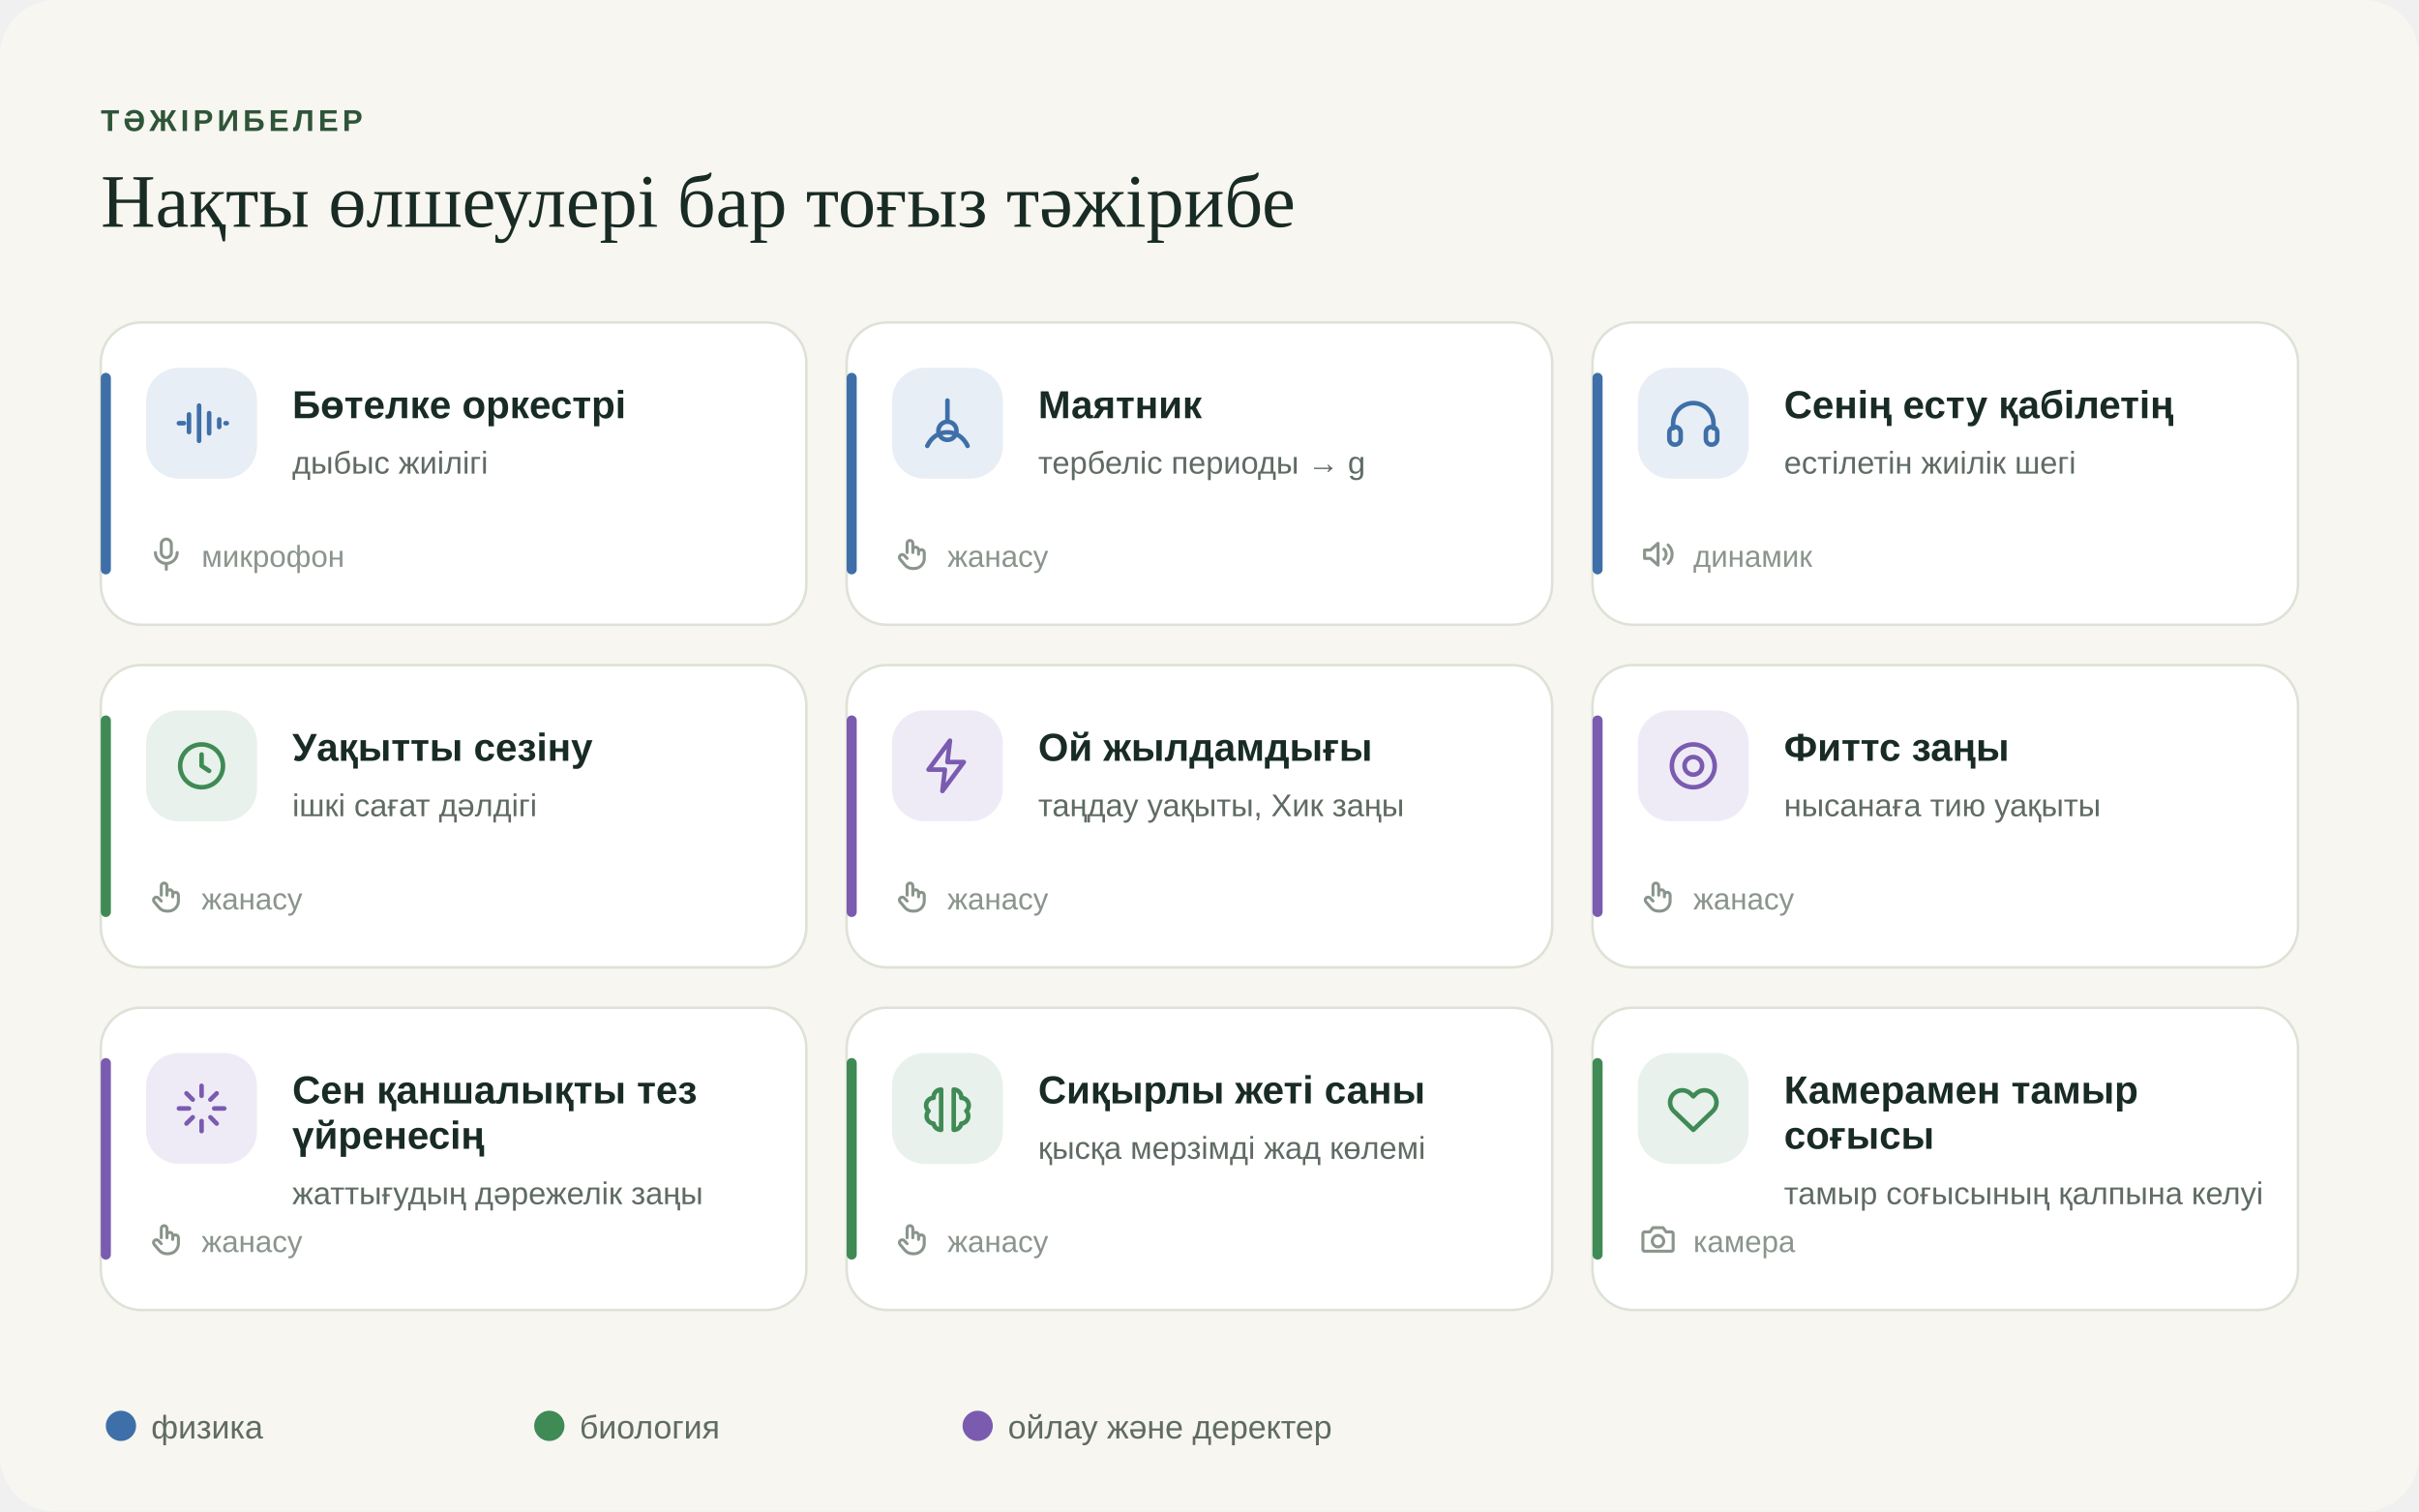
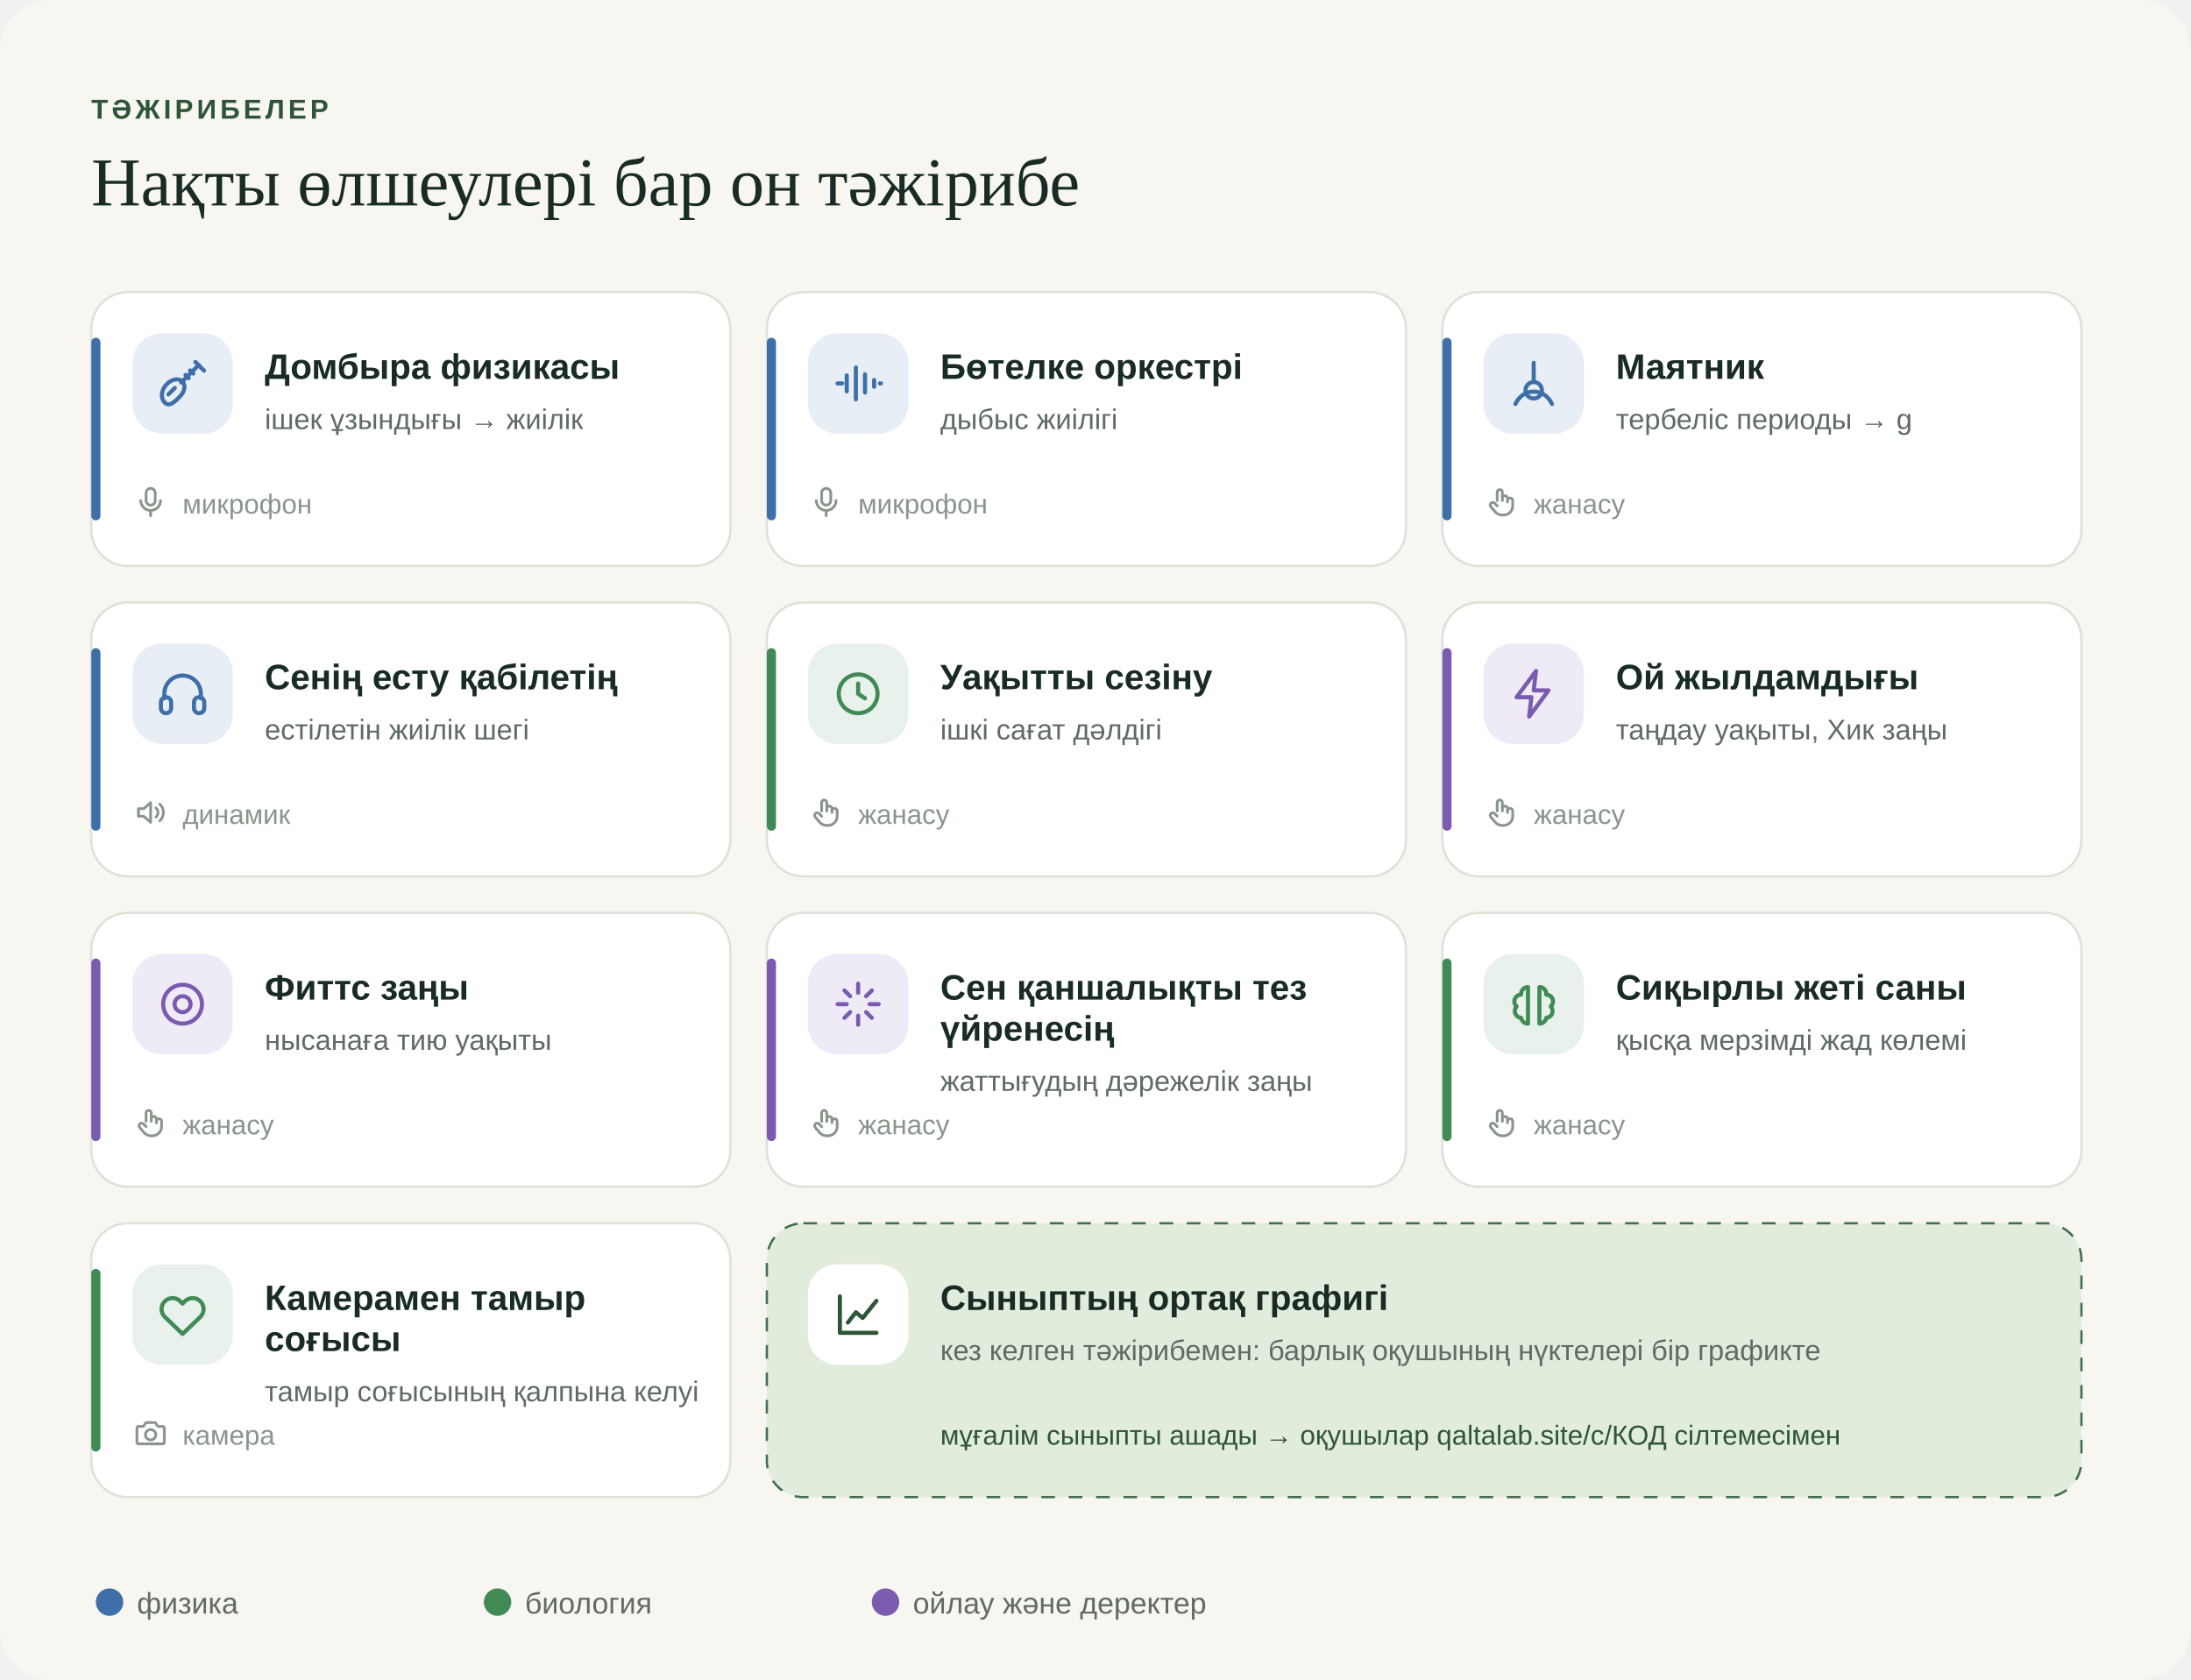
- <svg xmlns="http://www.w3.org/2000/svg" width="960" height="600" viewBox="0 0 960 600" role="img" aria-label="Тоғыз тәжірибе">
+ <svg xmlns="http://www.w3.org/2000/svg" width="960" height="736" viewBox="0 0 960 736" role="img" aria-label="Он тәжірибе">
  <defs>
    <linearGradient id="dk" x1="0" y1="0" x2="1" y2="1">
      <stop offset="0" stop-color="#2C4A36" />
      <stop offset="1" stop-color="#1C3024" />
    </linearGradient>
    <linearGradient id="mk" x1="0" y1="0" x2="1" y2="1">
      <stop offset="0" stop-color="#5A8A63" />
      <stop offset="1" stop-color="#2F5539" />
    </linearGradient>
    <pattern id="grid" width="24" height="24" patternUnits="userSpaceOnUse">
      <path d="M24 0H0V24" fill="none" stroke="#FFFFFF" stroke-opacity=".06" />
    </pattern>
    <marker id="ar" viewBox="0 0 10 10" refX="8" refY="5" markerWidth="7" markerHeight="7" orient="auto">
      <path d="M0 0L10 5L0 10z" fill="#8A958C" />
    </marker>
  </defs>
-   <rect width="960" height="600" rx="22" fill="#F7F6F0" />
+   <rect width="960" height="736" rx="22" fill="#F7F6F0" />
  <text x="40" y="52" font-size="12" fill="#2F5539" font-weight="700" font-family="'Segoe UI', Manrope, 'Helvetica Neue', Arial, sans-serif" letter-spacing="1.6">ТӘЖІРИБЕЛЕР</text>
-   <text x="40" y="90" font-size="30" fill="#182B24" font-weight="400" font-family="Georgia, 'Times New Roman', serif">Нақты өлшеулері бар тоғыз тәжірибе</text>
+   <text x="40" y="90" font-size="30" fill="#182B24" font-weight="400" font-family="Georgia, 'Times New Roman', serif">Нақты өлшеулері бар он тәжірибе</text>
  <rect x="40" y="128" width="280" height="120" rx="16" fill="#FFFFFF" stroke="#DDE2D7" />
  <rect x="40" y="148" width="4" height="80" rx="2" fill="#3E6FA8" />
  <rect x="58" y="146" width="44" height="44" rx="13" fill="#3E6FA8" fill-opacity=".12" />
  <g transform="translate(68 156) scale(1)" fill="none" stroke="#3E6FA8" stroke-width="1.8" stroke-linecap="round" stroke-linejoin="round">
-     <path d="M3 12h2M7 12v0M7 8.5v7M11 5v14M15 8v8M19 10.5v3M21.5 12h.5" />
+     <path d="M4.2 20.4c-2-2-1.6-5.6.9-8.1 2.4-2.4 5.3-2.6 6.8-1.2 1.5 1.5 1.2 4.4-1.2 6.8-2.5 2.5-4.6 4.4-6.5 2.5z" />
+     <path d="M11.4 11.6 19 4" />
+     <path d="M17.6 2.6l3.8 3.8M13.3 8.3l1.4 1.4M15.3 6.3l1.4 1.4" />
+     <path d="M5.8 16.8l2.8-2.8" />
  </g>
-   <text x="116" y="166" font-size="15.5" fill="#182B24" font-weight="700" font-family="'Segoe UI', Manrope, 'Helvetica Neue', Arial, sans-serif">Бөтелке оркестрі</text>
-   <text x="116" y="188" font-size="12.5" fill="#5F6B63" font-weight="400" font-family="'Segoe UI', Manrope, 'Helvetica Neue', Arial, sans-serif">дыбыс жиілігі</text>
+   <text x="116" y="166" font-size="15.5" fill="#182B24" font-weight="700" font-family="'Segoe UI', Manrope, 'Helvetica Neue', Arial, sans-serif">Домбыра физикасы</text>
+   <text x="116" y="188" font-size="12.5" fill="#5F6B63" font-weight="400" font-family="'Segoe UI', Manrope, 'Helvetica Neue', Arial, sans-serif">ішек ұзындығы → жиілік</text>
  <g transform="translate(58 212) scale(0.6666667)" fill="none" stroke="#8A958C" stroke-width="1.8" stroke-linecap="round" stroke-linejoin="round">
    <rect x="9" y="3" width="6" height="11" rx="3" />
    <path d="M5.5 11a6.5 6.5 0 0 0 13 0M12 17.5V21" />
  </g>
  <text x="80" y="225" font-size="12" fill="#8A958C" font-weight="400" font-family="'Segoe UI', Manrope, 'Helvetica Neue', Arial, sans-serif">микрофон</text>
  <rect x="336" y="128" width="280" height="120" rx="16" fill="#FFFFFF" stroke="#DDE2D7" />
  <rect x="336" y="148" width="4" height="80" rx="2" fill="#3E6FA8" />
  <rect x="354" y="146" width="44" height="44" rx="13" fill="#3E6FA8" fill-opacity=".12" />
  <g transform="translate(364 156) scale(1)" fill="none" stroke="#3E6FA8" stroke-width="1.8" stroke-linecap="round" stroke-linejoin="round">
+     <path d="M3 12h2M7 12v0M7 8.5v7M11 5v14M15 8v8M19 10.5v3M21.5 12h.5" />
+   </g>
+   <text x="412" y="166" font-size="15.5" fill="#182B24" font-weight="700" font-family="'Segoe UI', Manrope, 'Helvetica Neue', Arial, sans-serif">Бөтелке оркестрі</text>
+   <text x="412" y="188" font-size="12.5" fill="#5F6B63" font-weight="400" font-family="'Segoe UI', Manrope, 'Helvetica Neue', Arial, sans-serif">дыбыс жиілігі</text>
+   <g transform="translate(354 212) scale(0.6666667)" fill="none" stroke="#8A958C" stroke-width="1.8" stroke-linecap="round" stroke-linejoin="round">
+     <rect x="9" y="3" width="6" height="11" rx="3" />
+     <path d="M5.5 11a6.5 6.5 0 0 0 13 0M12 17.5V21" />
+   </g>
+   <text x="376" y="225" font-size="12" fill="#8A958C" font-weight="400" font-family="'Segoe UI', Manrope, 'Helvetica Neue', Arial, sans-serif">микрофон</text>
+   <rect x="632" y="128" width="280" height="120" rx="16" fill="#FFFFFF" stroke="#DDE2D7" />
+   <rect x="632" y="148" width="4" height="80" rx="2" fill="#3E6FA8" />
+   <rect x="650" y="146" width="44" height="44" rx="13" fill="#3E6FA8" fill-opacity=".12" />
+   <g transform="translate(660 156) scale(1)" fill="none" stroke="#3E6FA8" stroke-width="1.8" stroke-linecap="round" stroke-linejoin="round">
    <path d="M12 3v8" />
    <circle cx="12" cy="15" r="3.6" />
    <path d="M4 21c1.6-3.4 4.5-5.4 8-5.4s6.4 2 8 5.4" />
  </g>
-   <text x="412" y="166" font-size="15.5" fill="#182B24" font-weight="700" font-family="'Segoe UI', Manrope, 'Helvetica Neue', Arial, sans-serif">Маятник</text>
-   <text x="412" y="188" font-size="12.5" fill="#5F6B63" font-weight="400" font-family="'Segoe UI', Manrope, 'Helvetica Neue', Arial, sans-serif">тербеліс периоды → g</text>
-   <g transform="translate(354 212) scale(0.6666667)" fill="none" stroke="#8A958C" stroke-width="1.8" stroke-linecap="round" stroke-linejoin="round">
+   <text x="708" y="166" font-size="15.5" fill="#182B24" font-weight="700" font-family="'Segoe UI', Manrope, 'Helvetica Neue', Arial, sans-serif">Маятник</text>
+   <text x="708" y="188" font-size="12.5" fill="#5F6B63" font-weight="400" font-family="'Segoe UI', Manrope, 'Helvetica Neue', Arial, sans-serif">тербеліс периоды → g</text>
+   <g transform="translate(650 212) scale(0.6666667)" fill="none" stroke="#8A958C" stroke-width="1.8" stroke-linecap="round" stroke-linejoin="round">
    <path d="M9 11V5.5a1.7 1.7 0 0 1 3.4 0V11m0-1.5a1.7 1.7 0 0 1 3.4 0V12m0-1a1.7 1.7 0 0 1 3.4 0v3.5a6 6 0 0 1-6 6h-1a6 6 0 0 1-4.6-2.2L4.8 15a1.7 1.7 0 0 1 2.6-2.2L9 14.5" />
  </g>
-   <text x="376" y="225" font-size="12" fill="#8A958C" font-weight="400" font-family="'Segoe UI', Manrope, 'Helvetica Neue', Arial, sans-serif">жанасу</text>
-   <rect x="632" y="128" width="280" height="120" rx="16" fill="#FFFFFF" stroke="#DDE2D7" />
-   <rect x="632" y="148" width="4" height="80" rx="2" fill="#3E6FA8" />
-   <rect x="650" y="146" width="44" height="44" rx="13" fill="#3E6FA8" fill-opacity=".12" />
-   <g transform="translate(660 156) scale(1)" fill="none" stroke="#3E6FA8" stroke-width="1.8" stroke-linecap="round" stroke-linejoin="round">
+   <text x="672" y="225" font-size="12" fill="#8A958C" font-weight="400" font-family="'Segoe UI', Manrope, 'Helvetica Neue', Arial, sans-serif">жанасу</text>
+   <rect x="40" y="264" width="280" height="120" rx="16" fill="#FFFFFF" stroke="#DDE2D7" />
+   <rect x="40" y="284" width="4" height="80" rx="2" fill="#3E6FA8" />
+   <rect x="58" y="282" width="44" height="44" rx="13" fill="#3E6FA8" fill-opacity=".12" />
+   <g transform="translate(68 292) scale(1)" fill="none" stroke="#3E6FA8" stroke-width="1.8" stroke-linecap="round" stroke-linejoin="round">
    <path d="M4 14v-2a8 8 0 0 1 16 0v2" />
    <rect x="2.5" y="13.5" width="4.5" height="7" rx="2.2" />
    <rect x="17" y="13.5" width="4.5" height="7" rx="2.2" />
  </g>
-   <text x="708" y="166" font-size="15.5" fill="#182B24" font-weight="700" font-family="'Segoe UI', Manrope, 'Helvetica Neue', Arial, sans-serif">Сенің есту қабілетің</text>
-   <text x="708" y="188" font-size="12.5" fill="#5F6B63" font-weight="400" font-family="'Segoe UI', Manrope, 'Helvetica Neue', Arial, sans-serif">естілетін жиілік шегі</text>
-   <g transform="translate(650 212) scale(0.6666667)" fill="none" stroke="#8A958C" stroke-width="1.8" stroke-linecap="round" stroke-linejoin="round">
+   <text x="116" y="302" font-size="15.5" fill="#182B24" font-weight="700" font-family="'Segoe UI', Manrope, 'Helvetica Neue', Arial, sans-serif">Сенің есту қабілетің</text>
+   <text x="116" y="324" font-size="12.5" fill="#5F6B63" font-weight="400" font-family="'Segoe UI', Manrope, 'Helvetica Neue', Arial, sans-serif">естілетін жиілік шегі</text>
+   <g transform="translate(58 348) scale(0.6666667)" fill="none" stroke="#8A958C" stroke-width="1.8" stroke-linecap="round" stroke-linejoin="round">
    <path d="M4 9.5h3.5L12 5.5v13l-4.5-4H4z" />
    <path d="M15.5 9a4 4 0 0 1 0 6M18 6.5a7.5 7.5 0 0 1 0 11" />
  </g>
-   <text x="672" y="225" font-size="12" fill="#8A958C" font-weight="400" font-family="'Segoe UI', Manrope, 'Helvetica Neue', Arial, sans-serif">динамик</text>
-   <rect x="40" y="264" width="280" height="120" rx="16" fill="#FFFFFF" stroke="#DDE2D7" />
-   <rect x="40" y="284" width="4" height="80" rx="2" fill="#3F8A55" />
-   <rect x="58" y="282" width="44" height="44" rx="13" fill="#3F8A55" fill-opacity=".12" />
-   <g transform="translate(68 292) scale(1)" fill="none" stroke="#3F8A55" stroke-width="1.8" stroke-linecap="round" stroke-linejoin="round">
+   <text x="80" y="361" font-size="12" fill="#8A958C" font-weight="400" font-family="'Segoe UI', Manrope, 'Helvetica Neue', Arial, sans-serif">динамик</text>
+   <rect x="336" y="264" width="280" height="120" rx="16" fill="#FFFFFF" stroke="#DDE2D7" />
+   <rect x="336" y="284" width="4" height="80" rx="2" fill="#3F8A55" />
+   <rect x="354" y="282" width="44" height="44" rx="13" fill="#3F8A55" fill-opacity=".12" />
+   <g transform="translate(364 292) scale(1)" fill="none" stroke="#3F8A55" stroke-width="1.8" stroke-linecap="round" stroke-linejoin="round">
    <circle cx="12" cy="12" r="8.5" />
    <path d="M12 7.5V12l3 2" />
  </g>
-   <text x="116" y="302" font-size="15.5" fill="#182B24" font-weight="700" font-family="'Segoe UI', Manrope, 'Helvetica Neue', Arial, sans-serif">Уақытты сезіну</text>
-   <text x="116" y="324" font-size="12.5" fill="#5F6B63" font-weight="400" font-family="'Segoe UI', Manrope, 'Helvetica Neue', Arial, sans-serif">ішкі сағат дәлдігі</text>
-   <g transform="translate(58 348) scale(0.6666667)" fill="none" stroke="#8A958C" stroke-width="1.8" stroke-linecap="round" stroke-linejoin="round">
-     <path d="M9 11V5.5a1.7 1.7 0 0 1 3.4 0V11m0-1.5a1.7 1.7 0 0 1 3.4 0V12m0-1a1.7 1.7 0 0 1 3.4 0v3.5a6 6 0 0 1-6 6h-1a6 6 0 0 1-4.6-2.2L4.8 15a1.7 1.7 0 0 1 2.6-2.2L9 14.5" />
-   </g>
-   <text x="80" y="361" font-size="12" fill="#8A958C" font-weight="400" font-family="'Segoe UI', Manrope, 'Helvetica Neue', Arial, sans-serif">жанасу</text>
-   <rect x="336" y="264" width="280" height="120" rx="16" fill="#FFFFFF" stroke="#DDE2D7" />
-   <rect x="336" y="284" width="4" height="80" rx="2" fill="#7A5BB0" />
-   <rect x="354" y="282" width="44" height="44" rx="13" fill="#7A5BB0" fill-opacity=".12" />
-   <g transform="translate(364 292) scale(1)" fill="none" stroke="#7A5BB0" stroke-width="1.8" stroke-linecap="round" stroke-linejoin="round">
-     <path d="M13 2 4.5 13.5H11l-1 8.5 8.5-11.5H12z" />
-   </g>
-   <text x="412" y="302" font-size="15.5" fill="#182B24" font-weight="700" font-family="'Segoe UI', Manrope, 'Helvetica Neue', Arial, sans-serif">Ой жылдамдығы</text>
-   <text x="412" y="324" font-size="12.5" fill="#5F6B63" font-weight="400" font-family="'Segoe UI', Manrope, 'Helvetica Neue', Arial, sans-serif">таңдау уақыты, Хик заңы</text>
+   <text x="412" y="302" font-size="15.5" fill="#182B24" font-weight="700" font-family="'Segoe UI', Manrope, 'Helvetica Neue', Arial, sans-serif">Уақытты сезіну</text>
+   <text x="412" y="324" font-size="12.5" fill="#5F6B63" font-weight="400" font-family="'Segoe UI', Manrope, 'Helvetica Neue', Arial, sans-serif">ішкі сағат дәлдігі</text>
  <g transform="translate(354 348) scale(0.6666667)" fill="none" stroke="#8A958C" stroke-width="1.8" stroke-linecap="round" stroke-linejoin="round">
    <path d="M9 11V5.5a1.7 1.7 0 0 1 3.4 0V11m0-1.5a1.7 1.7 0 0 1 3.4 0V12m0-1a1.7 1.7 0 0 1 3.4 0v3.5a6 6 0 0 1-6 6h-1a6 6 0 0 1-4.6-2.2L4.8 15a1.7 1.7 0 0 1 2.6-2.2L9 14.5" />
  </g>
  <text x="376" y="361" font-size="12" fill="#8A958C" font-weight="400" font-family="'Segoe UI', Manrope, 'Helvetica Neue', Arial, sans-serif">жанасу</text>
  <rect x="632" y="264" width="280" height="120" rx="16" fill="#FFFFFF" stroke="#DDE2D7" />
  <rect x="632" y="284" width="4" height="80" rx="2" fill="#7A5BB0" />
  <rect x="650" y="282" width="44" height="44" rx="13" fill="#7A5BB0" fill-opacity=".12" />
  <g transform="translate(660 292) scale(1)" fill="none" stroke="#7A5BB0" stroke-width="1.8" stroke-linecap="round" stroke-linejoin="round">
-     <circle cx="12" cy="12" r="8.5" />
-     <circle cx="12" cy="12" r="3.5" />
+     <path d="M13 2 4.5 13.5H11l-1 8.5 8.5-11.5H12z" />
  </g>
-   <text x="708" y="302" font-size="15.5" fill="#182B24" font-weight="700" font-family="'Segoe UI', Manrope, 'Helvetica Neue', Arial, sans-serif">Фиттс заңы</text>
-   <text x="708" y="324" font-size="12.5" fill="#5F6B63" font-weight="400" font-family="'Segoe UI', Manrope, 'Helvetica Neue', Arial, sans-serif">нысанаға тию уақыты</text>
+   <text x="708" y="302" font-size="15.5" fill="#182B24" font-weight="700" font-family="'Segoe UI', Manrope, 'Helvetica Neue', Arial, sans-serif">Ой жылдамдығы</text>
+   <text x="708" y="324" font-size="12.5" fill="#5F6B63" font-weight="400" font-family="'Segoe UI', Manrope, 'Helvetica Neue', Arial, sans-serif">таңдау уақыты, Хик заңы</text>
  <g transform="translate(650 348) scale(0.6666667)" fill="none" stroke="#8A958C" stroke-width="1.8" stroke-linecap="round" stroke-linejoin="round">
    <path d="M9 11V5.5a1.7 1.7 0 0 1 3.4 0V11m0-1.5a1.7 1.7 0 0 1 3.4 0V12m0-1a1.7 1.7 0 0 1 3.4 0v3.5a6 6 0 0 1-6 6h-1a6 6 0 0 1-4.6-2.2L4.8 15a1.7 1.7 0 0 1 2.6-2.2L9 14.5" />
  </g>
  <text x="672" y="361" font-size="12" fill="#8A958C" font-weight="400" font-family="'Segoe UI', Manrope, 'Helvetica Neue', Arial, sans-serif">жанасу</text>
  <rect x="40" y="400" width="280" height="120" rx="16" fill="#FFFFFF" stroke="#DDE2D7" />
  <rect x="40" y="420" width="4" height="80" rx="2" fill="#7A5BB0" />
  <rect x="58" y="418" width="44" height="44" rx="13" fill="#7A5BB0" fill-opacity=".12" />
  <g transform="translate(68 428) scale(1)" fill="none" stroke="#7A5BB0" stroke-width="1.8" stroke-linecap="round" stroke-linejoin="round">
-     <path d="M12 3v4M12 17v4M3 12h4M17 12h4M6 6l2.5 2.5M15.5 15.5 18 18M18 6l-2.5 2.5M8.5 15.5 6 18" />
+     <circle cx="12" cy="12" r="8.5" />
+     <circle cx="12" cy="12" r="3.5" />
  </g>
-   <text x="116" y="438" font-size="15.5" fill="#182B24" font-weight="700" font-family="'Segoe UI', Manrope, 'Helvetica Neue', Arial, sans-serif">Сен қаншалықты тез</text>
-   <text x="116" y="456" font-size="15.5" fill="#182B24" font-weight="700" font-family="'Segoe UI', Manrope, 'Helvetica Neue', Arial, sans-serif">үйренесің</text>
-   <text x="116" y="478" font-size="12.5" fill="#5F6B63" font-weight="400" font-family="'Segoe UI', Manrope, 'Helvetica Neue', Arial, sans-serif">жаттығудың дәрежелік заңы</text>
+   <text x="116" y="438" font-size="15.5" fill="#182B24" font-weight="700" font-family="'Segoe UI', Manrope, 'Helvetica Neue', Arial, sans-serif">Фиттс заңы</text>
+   <text x="116" y="460" font-size="12.5" fill="#5F6B63" font-weight="400" font-family="'Segoe UI', Manrope, 'Helvetica Neue', Arial, sans-serif">нысанаға тию уақыты</text>
  <g transform="translate(58 484) scale(0.6666667)" fill="none" stroke="#8A958C" stroke-width="1.8" stroke-linecap="round" stroke-linejoin="round">
    <path d="M9 11V5.5a1.7 1.7 0 0 1 3.4 0V11m0-1.5a1.7 1.7 0 0 1 3.4 0V12m0-1a1.7 1.7 0 0 1 3.4 0v3.5a6 6 0 0 1-6 6h-1a6 6 0 0 1-4.6-2.2L4.8 15a1.7 1.7 0 0 1 2.6-2.2L9 14.5" />
  </g>
  <text x="80" y="497" font-size="12" fill="#8A958C" font-weight="400" font-family="'Segoe UI', Manrope, 'Helvetica Neue', Arial, sans-serif">жанасу</text>
  <rect x="336" y="400" width="280" height="120" rx="16" fill="#FFFFFF" stroke="#DDE2D7" />
-   <rect x="336" y="420" width="4" height="80" rx="2" fill="#3F8A55" />
-   <rect x="354" y="418" width="44" height="44" rx="13" fill="#3F8A55" fill-opacity=".12" />
-   <g transform="translate(364 428) scale(1)" fill="none" stroke="#3F8A55" stroke-width="1.8" stroke-linecap="round" stroke-linejoin="round">
-     <path d="M9.5 4.5a3 3 0 0 0-3 3v.3a3 3 0 0 0-2 5.2 3 3 0 0 0 2 5 3 3 0 0 0 3 2.5V4.5z" />
-     <path d="M14.5 4.5a3 3 0 0 1 3 3v.3a3 3 0 0 1 2 5.2 3 3 0 0 1-2 5 3 3 0 0 1-3 2.5V4.5z" />
+   <rect x="336" y="420" width="4" height="80" rx="2" fill="#7A5BB0" />
+   <rect x="354" y="418" width="44" height="44" rx="13" fill="#7A5BB0" fill-opacity=".12" />
+   <g transform="translate(364 428) scale(1)" fill="none" stroke="#7A5BB0" stroke-width="1.8" stroke-linecap="round" stroke-linejoin="round">
+     <path d="M12 3v4M12 17v4M3 12h4M17 12h4M6 6l2.5 2.5M15.5 15.5 18 18M18 6l-2.5 2.5M8.5 15.5 6 18" />
  </g>
-   <text x="412" y="438" font-size="15.5" fill="#182B24" font-weight="700" font-family="'Segoe UI', Manrope, 'Helvetica Neue', Arial, sans-serif">Сиқырлы жеті саны</text>
-   <text x="412" y="460" font-size="12.5" fill="#5F6B63" font-weight="400" font-family="'Segoe UI', Manrope, 'Helvetica Neue', Arial, sans-serif">қысқа мерзімді жад көлемі</text>
+   <text x="412" y="438" font-size="15.5" fill="#182B24" font-weight="700" font-family="'Segoe UI', Manrope, 'Helvetica Neue', Arial, sans-serif">Сен қаншалықты тез</text>
+   <text x="412" y="456" font-size="15.5" fill="#182B24" font-weight="700" font-family="'Segoe UI', Manrope, 'Helvetica Neue', Arial, sans-serif">үйренесің</text>
+   <text x="412" y="478" font-size="12.5" fill="#5F6B63" font-weight="400" font-family="'Segoe UI', Manrope, 'Helvetica Neue', Arial, sans-serif">жаттығудың дәрежелік заңы</text>
  <g transform="translate(354 484) scale(0.6666667)" fill="none" stroke="#8A958C" stroke-width="1.8" stroke-linecap="round" stroke-linejoin="round">
    <path d="M9 11V5.5a1.7 1.7 0 0 1 3.4 0V11m0-1.5a1.7 1.7 0 0 1 3.4 0V12m0-1a1.7 1.7 0 0 1 3.4 0v3.5a6 6 0 0 1-6 6h-1a6 6 0 0 1-4.6-2.2L4.8 15a1.7 1.7 0 0 1 2.6-2.2L9 14.5" />
  </g>
  <text x="376" y="497" font-size="12" fill="#8A958C" font-weight="400" font-family="'Segoe UI', Manrope, 'Helvetica Neue', Arial, sans-serif">жанасу</text>
  <rect x="632" y="400" width="280" height="120" rx="16" fill="#FFFFFF" stroke="#DDE2D7" />
  <rect x="632" y="420" width="4" height="80" rx="2" fill="#3F8A55" />
  <rect x="650" y="418" width="44" height="44" rx="13" fill="#3F8A55" fill-opacity=".12" />
  <g transform="translate(660 428) scale(1)" fill="none" stroke="#3F8A55" stroke-width="1.8" stroke-linecap="round" stroke-linejoin="round">
+     <path d="M9.5 4.5a3 3 0 0 0-3 3v.3a3 3 0 0 0-2 5.2 3 3 0 0 0 2 5 3 3 0 0 0 3 2.5V4.5z" />
+     <path d="M14.5 4.5a3 3 0 0 1 3 3v.3a3 3 0 0 1 2 5.2 3 3 0 0 1-2 5 3 3 0 0 1-3 2.5V4.5z" />
+   </g>
+   <text x="708" y="438" font-size="15.5" fill="#182B24" font-weight="700" font-family="'Segoe UI', Manrope, 'Helvetica Neue', Arial, sans-serif">Сиқырлы жеті саны</text>
+   <text x="708" y="460" font-size="12.5" fill="#5F6B63" font-weight="400" font-family="'Segoe UI', Manrope, 'Helvetica Neue', Arial, sans-serif">қысқа мерзімді жад көлемі</text>
+   <g transform="translate(650 484) scale(0.6666667)" fill="none" stroke="#8A958C" stroke-width="1.8" stroke-linecap="round" stroke-linejoin="round">
+     <path d="M9 11V5.5a1.7 1.7 0 0 1 3.4 0V11m0-1.5a1.7 1.7 0 0 1 3.4 0V12m0-1a1.7 1.7 0 0 1 3.4 0v3.5a6 6 0 0 1-6 6h-1a6 6 0 0 1-4.6-2.2L4.8 15a1.7 1.7 0 0 1 2.6-2.2L9 14.5" />
+   </g>
+   <text x="672" y="497" font-size="12" fill="#8A958C" font-weight="400" font-family="'Segoe UI', Manrope, 'Helvetica Neue', Arial, sans-serif">жанасу</text>
+   <rect x="40" y="536" width="280" height="120" rx="16" fill="#FFFFFF" stroke="#DDE2D7" />
+   <rect x="40" y="556" width="4" height="80" rx="2" fill="#3F8A55" />
+   <rect x="58" y="554" width="44" height="44" rx="13" fill="#3F8A55" fill-opacity=".12" />
+   <g transform="translate(68 564) scale(1)" fill="none" stroke="#3F8A55" stroke-width="1.8" stroke-linecap="round" stroke-linejoin="round">
    <path d="M12 20.5 4.2 13a4.8 4.8 0 0 1 6.8-6.8l1 1 1-1A4.8 4.8 0 0 1 19.8 13z" />
  </g>
-   <text x="708" y="438" font-size="15.5" fill="#182B24" font-weight="700" font-family="'Segoe UI', Manrope, 'Helvetica Neue', Arial, sans-serif">Камерамен тамыр</text>
-   <text x="708" y="456" font-size="15.5" fill="#182B24" font-weight="700" font-family="'Segoe UI', Manrope, 'Helvetica Neue', Arial, sans-serif">соғысы</text>
-   <text x="708" y="478" font-size="12.5" fill="#5F6B63" font-weight="400" font-family="'Segoe UI', Manrope, 'Helvetica Neue', Arial, sans-serif">тамыр соғысының қалпына келуі</text>
-   <g transform="translate(650 484) scale(0.6666667)" fill="none" stroke="#8A958C" stroke-width="1.8" stroke-linecap="round" stroke-linejoin="round">
+   <text x="116" y="574" font-size="15.5" fill="#182B24" font-weight="700" font-family="'Segoe UI', Manrope, 'Helvetica Neue', Arial, sans-serif">Камерамен тамыр</text>
+   <text x="116" y="592" font-size="15.5" fill="#182B24" font-weight="700" font-family="'Segoe UI', Manrope, 'Helvetica Neue', Arial, sans-serif">соғысы</text>
+   <text x="116" y="614" font-size="12.5" fill="#5F6B63" font-weight="400" font-family="'Segoe UI', Manrope, 'Helvetica Neue', Arial, sans-serif">тамыр соғысының қалпына келуі</text>
+   <g transform="translate(58 620) scale(0.6666667)" fill="none" stroke="#8A958C" stroke-width="1.8" stroke-linecap="round" stroke-linejoin="round">
    <path d="M4 7.5h3.2L9 5h6l1.8 2.5H20a1 1 0 0 1 1 1V18a1 1 0 0 1-1 1H4a1 1 0 0 1-1-1V8.5a1 1 0 0 1 1-1z" />
    <circle cx="12" cy="13" r="3.4" />
  </g>
-   <text x="672" y="497" font-size="12" fill="#8A958C" font-weight="400" font-family="'Segoe UI', Manrope, 'Helvetica Neue', Arial, sans-serif">камера</text>
-   <circle cx="48" cy="566" r="6" fill="#3E6FA8" />
-   <text x="60" y="571" font-size="13" fill="#5F6B63" font-weight="400" font-family="'Segoe UI', Manrope, 'Helvetica Neue', Arial, sans-serif">физика</text>
-   <circle cx="218" cy="566" r="6" fill="#3F8A55" />
-   <text x="230" y="571" font-size="13" fill="#5F6B63" font-weight="400" font-family="'Segoe UI', Manrope, 'Helvetica Neue', Arial, sans-serif">биология</text>
-   <circle cx="388" cy="566" r="6" fill="#7A5BB0" />
-   <text x="400" y="571" font-size="13" fill="#5F6B63" font-weight="400" font-family="'Segoe UI', Manrope, 'Helvetica Neue', Arial, sans-serif">ойлау және деректер</text>
+   <text x="80" y="633" font-size="12" fill="#8A958C" font-weight="400" font-family="'Segoe UI', Manrope, 'Helvetica Neue', Arial, sans-serif">камера</text>
+   <rect x="336" y="536" width="576" height="120" rx="16" fill="#E2ECDD" stroke="#426D4F" stroke-dasharray="6 6" />
+   <rect x="354" y="554" width="44" height="44" rx="13" fill="#FFFFFF" />
+   <g transform="translate(364 564) scale(1)" fill="none" stroke="#2F5539" stroke-width="1.8" stroke-linecap="round" stroke-linejoin="round">
+     <path d="M4 4v16h16" />
+     <path d="M7.5 15.5 11 11l3 2.5L20 6" />
+   </g>
+   <text x="412" y="574" font-size="15.5" fill="#182B24" font-weight="700" font-family="'Segoe UI', Manrope, 'Helvetica Neue', Arial, sans-serif">Сыныптың ортақ графигі</text>
+   <text x="412" y="596" font-size="12.5" fill="#5F6B63" font-weight="400" font-family="'Segoe UI', Manrope, 'Helvetica Neue', Arial, sans-serif">кез келген тәжірибемен: барлық оқушының нүктелері бір графикте</text>
+   <text x="412" y="633" font-size="12" fill="#2F5539" font-weight="400" font-family="'Segoe UI', Manrope, 'Helvetica Neue', Arial, sans-serif">мұғалім сыныпты ашады → оқушылар qaltalab.site/c/КОД сілтемесімен</text>
+   <circle cx="48" cy="702" r="6" fill="#3E6FA8" />
+   <text x="60" y="707" font-size="13" fill="#5F6B63" font-weight="400" font-family="'Segoe UI', Manrope, 'Helvetica Neue', Arial, sans-serif">физика</text>
+   <circle cx="218" cy="702" r="6" fill="#3F8A55" />
+   <text x="230" y="707" font-size="13" fill="#5F6B63" font-weight="400" font-family="'Segoe UI', Manrope, 'Helvetica Neue', Arial, sans-serif">биология</text>
+   <circle cx="388" cy="702" r="6" fill="#7A5BB0" />
+   <text x="400" y="707" font-size="13" fill="#5F6B63" font-weight="400" font-family="'Segoe UI', Manrope, 'Helvetica Neue', Arial, sans-serif">ойлау және деректер</text>
</svg>
